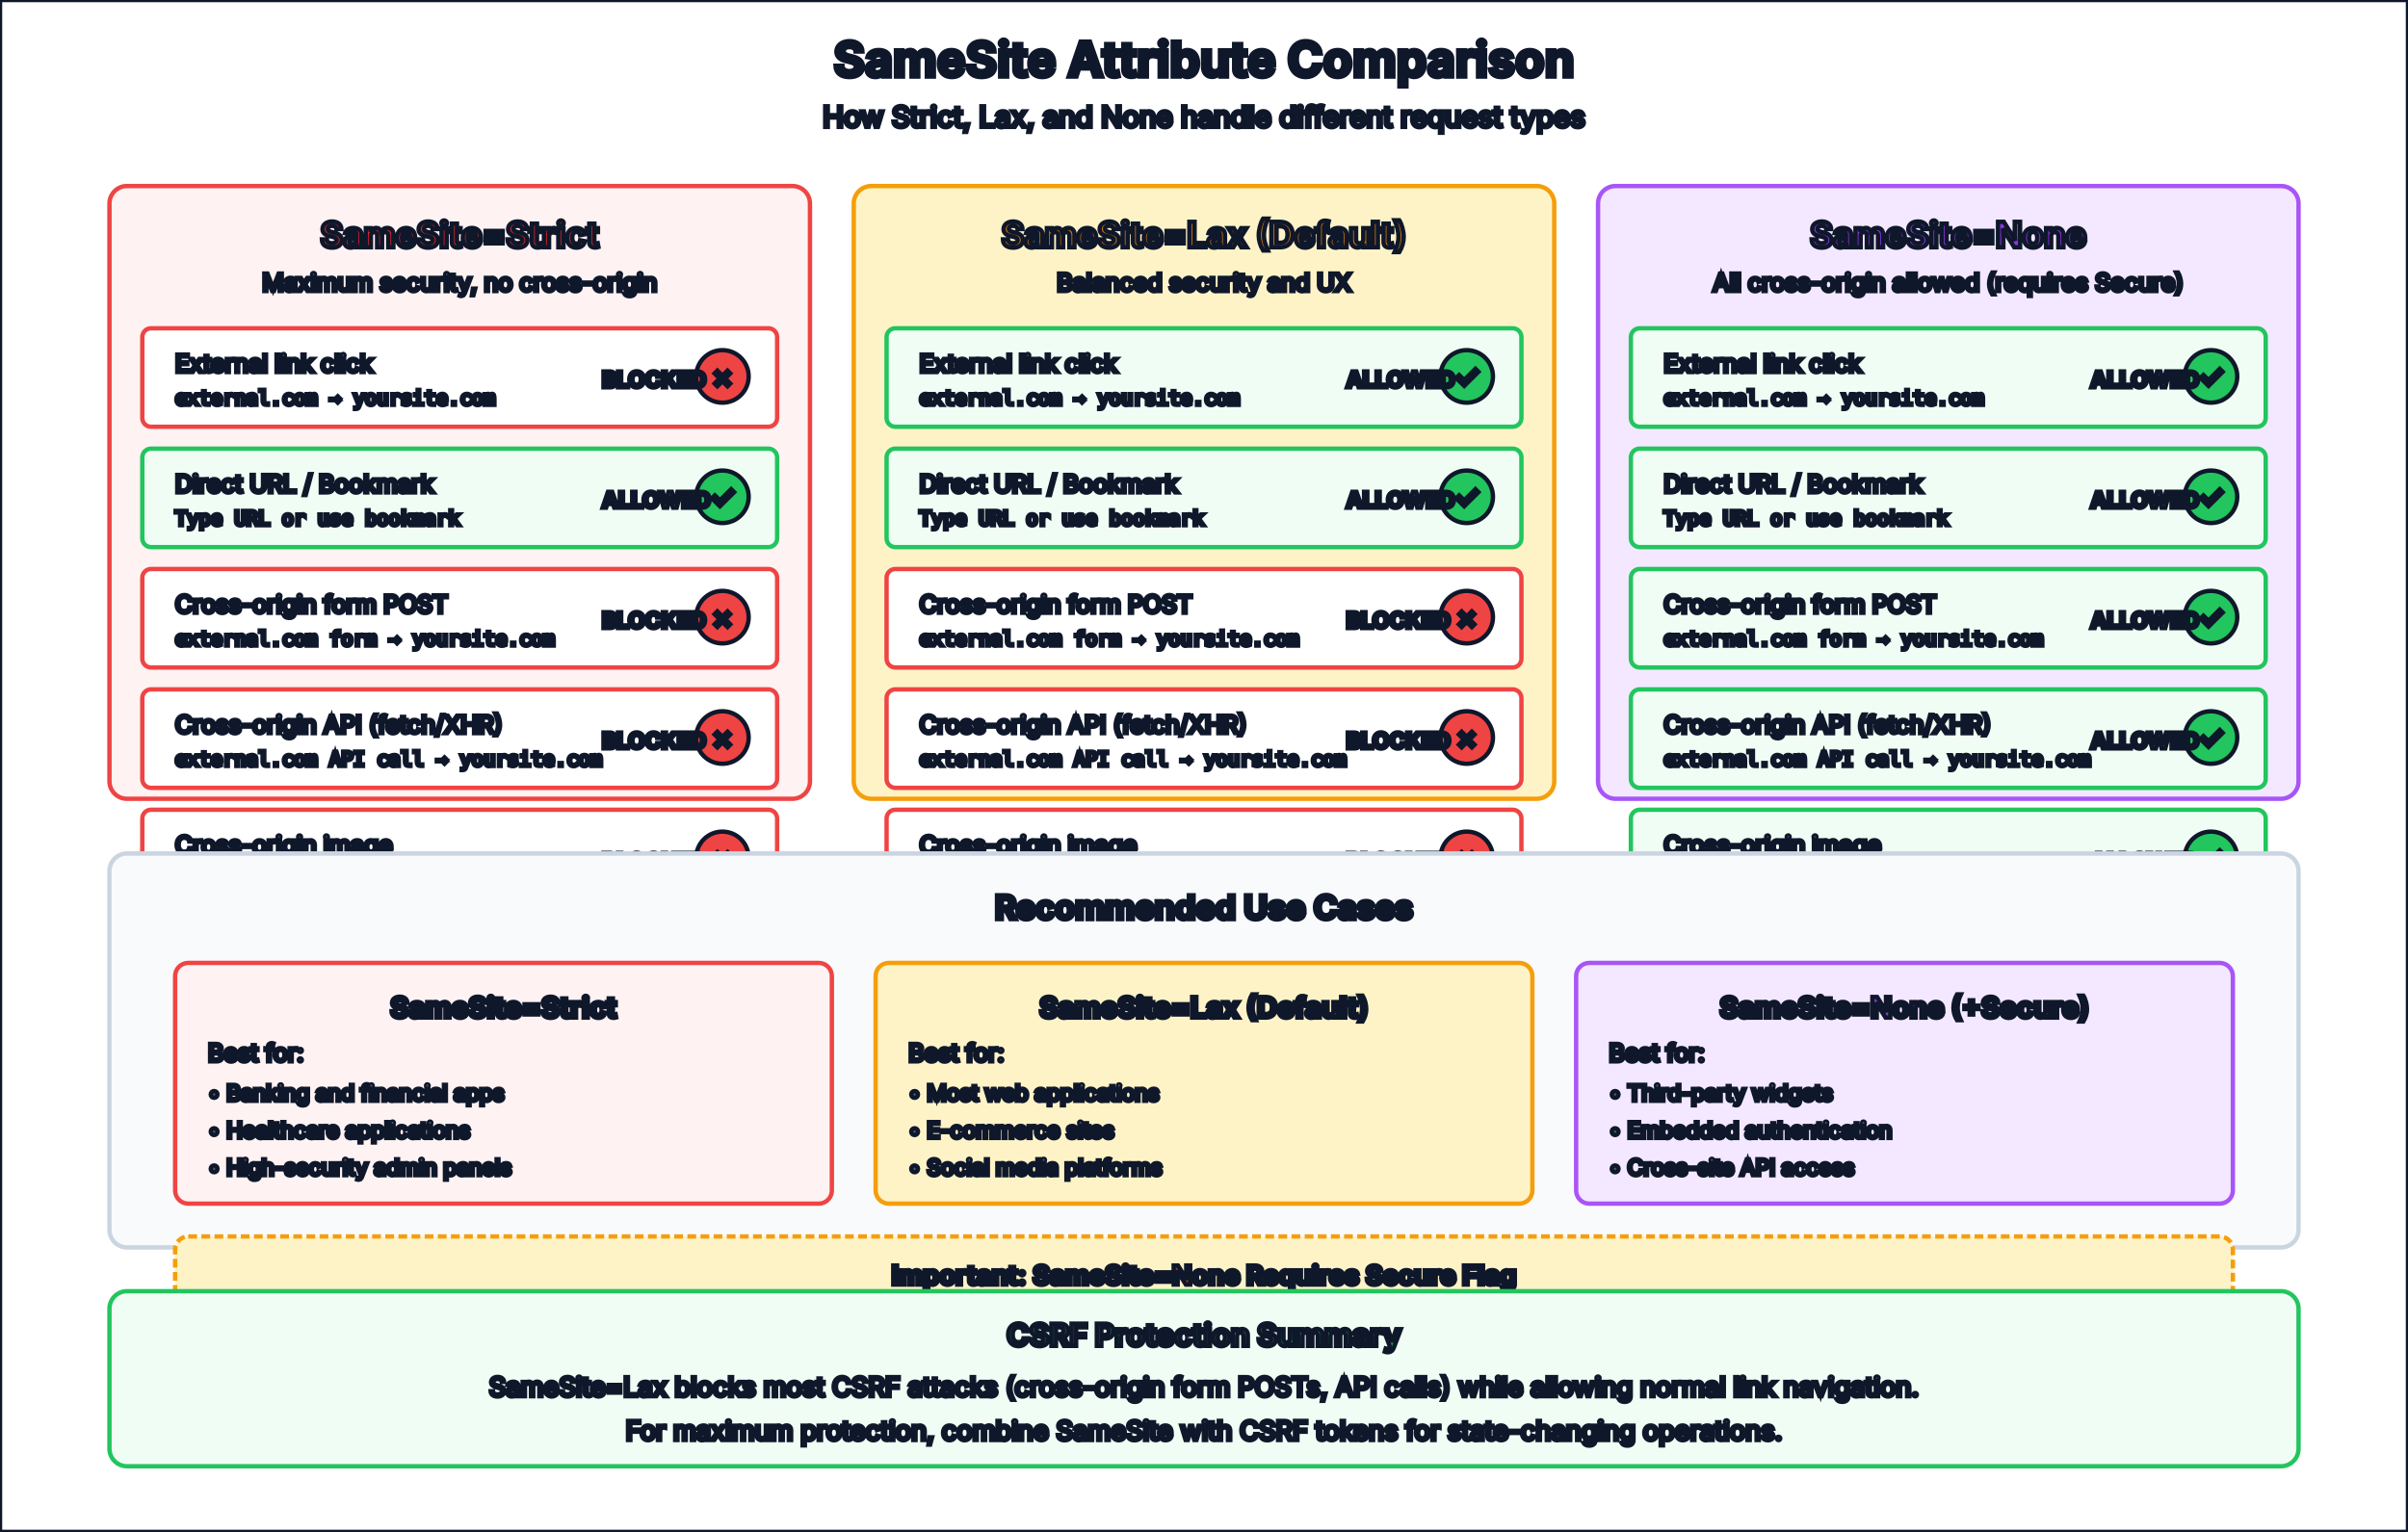
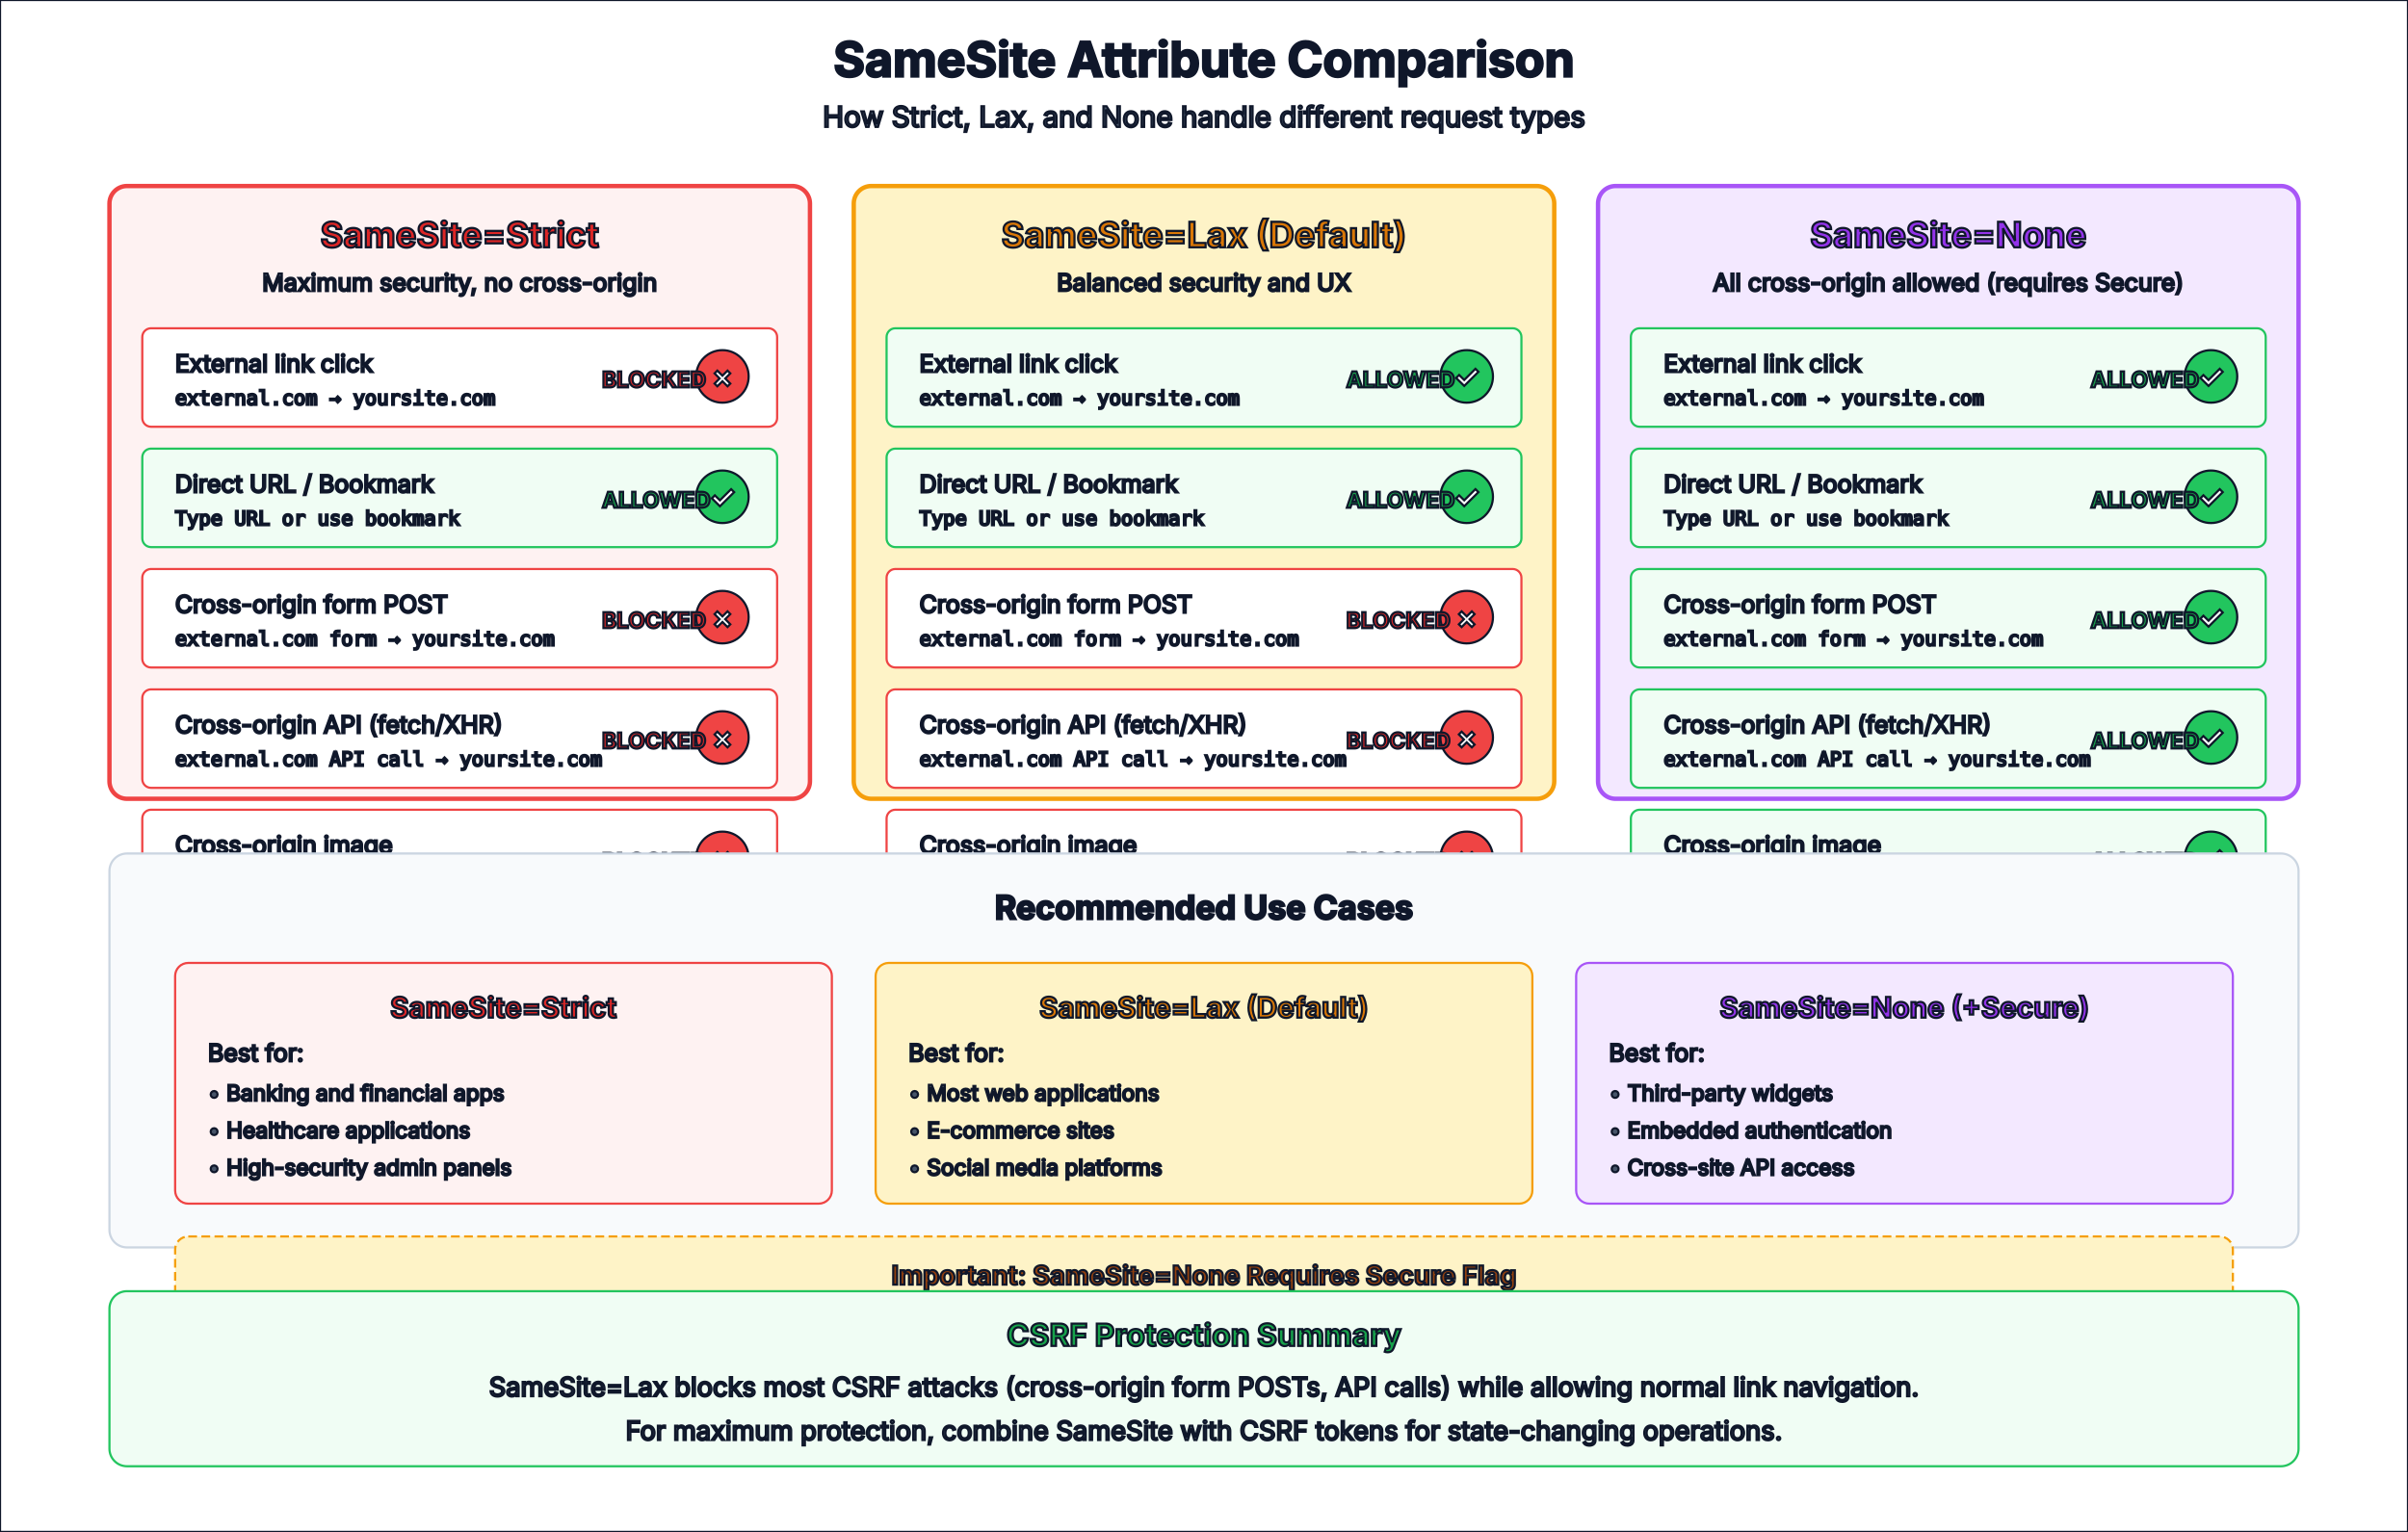
- <svg xmlns="http://www.w3.org/2000/svg" viewBox="0 0 1100 700" fill="none" stroke="#0f172a" stroke-width="2">
+ <svg xmlns="http://www.w3.org/2000/svg" viewBox="0 0 1100 700" fill="none" stroke="#0f172a" stroke-width="1">
  <rect width="1100" height="700" fill="#ffffff" />
  <text x="550" y="35" text-anchor="middle" font-family="system-ui, -apple-system, sans-serif" font-size="22" font-weight="bold" fill="#0f172a">SameSite Attribute Comparison</text>
  <text x="550" y="58" text-anchor="middle" font-family="system-ui, -apple-system, sans-serif" font-size="13" font-weight="400" fill="#475569">How Strict, Lax, and None handle different request types</text>
  <g transform="translate(50, 85)">
    <rect x="0" y="0" width="320" height="280" rx="8" fill="#fef2f2" stroke="#ef4444" stroke-width="2" />
    <text x="160" y="28" text-anchor="middle" font-family="system-ui, -apple-system, sans-serif" font-size="16" font-weight="bold" fill="#dc2626">SameSite=Strict</text>
    <text x="160" y="48" text-anchor="middle" font-family="system-ui, -apple-system, sans-serif" font-size="11" fill="#475569">Maximum security, no cross-origin</text>
    <g transform="translate(15, 65)">
      <rect x="0" y="0" width="290" height="45" rx="4" fill="#ffffff" stroke="#ef4444" />
      <text x="15" y="20" font-family="system-ui, -apple-system, sans-serif" font-size="11" fill="#475569">External link click</text>
      <text x="15" y="35" font-family="monospace" font-size="9" fill="#475569">external.com → yoursite.com</text>
      <circle cx="265" cy="22" r="12" fill="#ef4444" />
      <text x="265" y="27" text-anchor="middle" font-family="system-ui, -apple-system, sans-serif" font-size="14" font-weight="bold" fill="#ffffff">×</text>
      <text x="210" y="27" font-family="system-ui, -apple-system, sans-serif" font-size="10" font-weight="bold" fill="#dc2626">BLOCKED</text>
      <rect x="0" y="55" width="290" height="45" rx="4" fill="#f0fdf4" stroke="#22c55e" />
      <text x="15" y="75" font-family="system-ui, -apple-system, sans-serif" font-size="11" fill="#475569">Direct URL / Bookmark</text>
      <text x="15" y="90" font-family="monospace" font-size="9" fill="#475569">Type URL or use bookmark</text>
      <circle cx="265" cy="77" r="12" fill="#22c55e" />
      <text x="265" y="82" text-anchor="middle" font-family="system-ui, -apple-system, sans-serif" font-size="14" font-weight="bold" fill="#ffffff">✓</text>
      <text x="210" y="82" font-family="system-ui, -apple-system, sans-serif" font-size="10" font-weight="bold" fill="#16a34a">ALLOWED</text>
      <rect x="0" y="110" width="290" height="45" rx="4" fill="#ffffff" stroke="#ef4444" />
      <text x="15" y="130" font-family="system-ui, -apple-system, sans-serif" font-size="11" fill="#475569">Cross-origin form POST</text>
      <text x="15" y="145" font-family="monospace" font-size="9" fill="#475569">external.com form → yoursite.com</text>
      <circle cx="265" cy="132" r="12" fill="#ef4444" />
      <text x="265" y="137" text-anchor="middle" font-family="system-ui, -apple-system, sans-serif" font-size="14" font-weight="bold" fill="#ffffff">×</text>
      <text x="210" y="137" font-family="system-ui, -apple-system, sans-serif" font-size="10" font-weight="bold" fill="#dc2626">BLOCKED</text>
      <rect x="0" y="165" width="290" height="45" rx="4" fill="#ffffff" stroke="#ef4444" />
      <text x="15" y="185" font-family="system-ui, -apple-system, sans-serif" font-size="11" fill="#475569">Cross-origin API (fetch/XHR)</text>
      <text x="15" y="200" font-family="monospace" font-size="9" fill="#475569">external.com API call → yoursite.com</text>
      <circle cx="265" cy="187" r="12" fill="#ef4444" />
      <text x="265" y="192" text-anchor="middle" font-family="system-ui, -apple-system, sans-serif" font-size="14" font-weight="bold" fill="#ffffff">×</text>
      <text x="210" y="192" font-family="system-ui, -apple-system, sans-serif" font-size="10" font-weight="bold" fill="#dc2626">BLOCKED</text>
      <rect x="0" y="220" width="290" height="45" rx="4" fill="#ffffff" stroke="#ef4444" />
      <text x="15" y="240" font-family="system-ui, -apple-system, sans-serif" font-size="11" fill="#475569">Cross-origin image</text>
      <text x="15" y="255" font-family="monospace" font-size="9" fill="#475569">&amp;lt;img src="yoursite.com/img"&amp;gt;</text>
      <circle cx="265" cy="242" r="12" fill="#ef4444" />
      <text x="265" y="247" text-anchor="middle" font-family="system-ui, -apple-system, sans-serif" font-size="14" font-weight="bold" fill="#ffffff">×</text>
      <text x="210" y="247" font-family="system-ui, -apple-system, sans-serif" font-size="10" font-weight="bold" fill="#dc2626">BLOCKED</text>
    </g>
  </g>
  <g transform="translate(390, 85)">
    <rect x="0" y="0" width="320" height="280" rx="8" fill="#fef3c7" stroke="#f59e0b" stroke-width="2" />
    <text x="160" y="28" text-anchor="middle" font-family="system-ui, -apple-system, sans-serif" font-size="16" font-weight="bold" fill="#d97706">SameSite=Lax (Default)</text>
    <text x="160" y="48" text-anchor="middle" font-family="system-ui, -apple-system, sans-serif" font-size="11" fill="#475569">Balanced security and UX</text>
    <g transform="translate(15, 65)">
      <rect x="0" y="0" width="290" height="45" rx="4" fill="#f0fdf4" stroke="#22c55e" />
      <text x="15" y="20" font-family="system-ui, -apple-system, sans-serif" font-size="11" fill="#475569">External link click</text>
      <text x="15" y="35" font-family="monospace" font-size="9" fill="#475569">external.com → yoursite.com</text>
      <circle cx="265" cy="22" r="12" fill="#22c55e" />
      <text x="265" y="27" text-anchor="middle" font-family="system-ui, -apple-system, sans-serif" font-size="14" font-weight="bold" fill="#ffffff">✓</text>
      <text x="210" y="27" font-family="system-ui, -apple-system, sans-serif" font-size="10" font-weight="bold" fill="#16a34a">ALLOWED</text>
      <rect x="0" y="55" width="290" height="45" rx="4" fill="#f0fdf4" stroke="#22c55e" />
      <text x="15" y="75" font-family="system-ui, -apple-system, sans-serif" font-size="11" fill="#475569">Direct URL / Bookmark</text>
      <text x="15" y="90" font-family="monospace" font-size="9" fill="#475569">Type URL or use bookmark</text>
      <circle cx="265" cy="77" r="12" fill="#22c55e" />
      <text x="265" y="82" text-anchor="middle" font-family="system-ui, -apple-system, sans-serif" font-size="14" font-weight="bold" fill="#ffffff">✓</text>
      <text x="210" y="82" font-family="system-ui, -apple-system, sans-serif" font-size="10" font-weight="bold" fill="#16a34a">ALLOWED</text>
      <rect x="0" y="110" width="290" height="45" rx="4" fill="#ffffff" stroke="#ef4444" />
      <text x="15" y="130" font-family="system-ui, -apple-system, sans-serif" font-size="11" fill="#475569">Cross-origin form POST</text>
      <text x="15" y="145" font-family="monospace" font-size="9" fill="#475569">external.com form → yoursite.com</text>
      <circle cx="265" cy="132" r="12" fill="#ef4444" />
      <text x="265" y="137" text-anchor="middle" font-family="system-ui, -apple-system, sans-serif" font-size="14" font-weight="bold" fill="#ffffff">×</text>
      <text x="210" y="137" font-family="system-ui, -apple-system, sans-serif" font-size="10" font-weight="bold" fill="#dc2626">BLOCKED</text>
      <rect x="0" y="165" width="290" height="45" rx="4" fill="#ffffff" stroke="#ef4444" />
      <text x="15" y="185" font-family="system-ui, -apple-system, sans-serif" font-size="11" fill="#475569">Cross-origin API (fetch/XHR)</text>
      <text x="15" y="200" font-family="monospace" font-size="9" fill="#475569">external.com API call → yoursite.com</text>
      <circle cx="265" cy="187" r="12" fill="#ef4444" />
      <text x="265" y="192" text-anchor="middle" font-family="system-ui, -apple-system, sans-serif" font-size="14" font-weight="bold" fill="#ffffff">×</text>
      <text x="210" y="192" font-family="system-ui, -apple-system, sans-serif" font-size="10" font-weight="bold" fill="#dc2626">BLOCKED</text>
      <rect x="0" y="220" width="290" height="45" rx="4" fill="#ffffff" stroke="#ef4444" />
      <text x="15" y="240" font-family="system-ui, -apple-system, sans-serif" font-size="11" fill="#475569">Cross-origin image</text>
      <text x="15" y="255" font-family="monospace" font-size="9" fill="#475569">&amp;lt;img src="yoursite.com/img"&amp;gt;</text>
      <circle cx="265" cy="242" r="12" fill="#ef4444" />
      <text x="265" y="247" text-anchor="middle" font-family="system-ui, -apple-system, sans-serif" font-size="14" font-weight="bold" fill="#ffffff">×</text>
      <text x="210" y="247" font-family="system-ui, -apple-system, sans-serif" font-size="10" font-weight="bold" fill="#dc2626">BLOCKED</text>
    </g>
  </g>
  <g transform="translate(730, 85)">
    <rect x="0" y="0" width="320" height="280" rx="8" fill="#f3e8ff" stroke="#a855f7" stroke-width="2" />
    <text x="160" y="28" text-anchor="middle" font-family="system-ui, -apple-system, sans-serif" font-size="16" font-weight="bold" fill="#9333ea">SameSite=None</text>
    <text x="160" y="48" text-anchor="middle" font-family="system-ui, -apple-system, sans-serif" font-size="11" fill="#475569">All cross-origin allowed (requires Secure)</text>
    <g transform="translate(15, 65)">
      <rect x="0" y="0" width="290" height="45" rx="4" fill="#f0fdf4" stroke="#22c55e" />
      <text x="15" y="20" font-family="system-ui, -apple-system, sans-serif" font-size="11" fill="#475569">External link click</text>
      <text x="15" y="35" font-family="monospace" font-size="9" fill="#475569">external.com → yoursite.com</text>
      <circle cx="265" cy="22" r="12" fill="#22c55e" />
      <text x="265" y="27" text-anchor="middle" font-family="system-ui, -apple-system, sans-serif" font-size="14" font-weight="bold" fill="#ffffff">✓</text>
      <text x="210" y="27" font-family="system-ui, -apple-system, sans-serif" font-size="10" font-weight="bold" fill="#16a34a">ALLOWED</text>
      <rect x="0" y="55" width="290" height="45" rx="4" fill="#f0fdf4" stroke="#22c55e" />
      <text x="15" y="75" font-family="system-ui, -apple-system, sans-serif" font-size="11" fill="#475569">Direct URL / Bookmark</text>
      <text x="15" y="90" font-family="monospace" font-size="9" fill="#475569">Type URL or use bookmark</text>
      <circle cx="265" cy="77" r="12" fill="#22c55e" />
      <text x="265" y="82" text-anchor="middle" font-family="system-ui, -apple-system, sans-serif" font-size="14" font-weight="bold" fill="#ffffff">✓</text>
      <text x="210" y="82" font-family="system-ui, -apple-system, sans-serif" font-size="10" font-weight="bold" fill="#16a34a">ALLOWED</text>
      <rect x="0" y="110" width="290" height="45" rx="4" fill="#f0fdf4" stroke="#22c55e" />
      <text x="15" y="130" font-family="system-ui, -apple-system, sans-serif" font-size="11" fill="#475569">Cross-origin form POST</text>
      <text x="15" y="145" font-family="monospace" font-size="9" fill="#475569">external.com form → yoursite.com</text>
      <circle cx="265" cy="132" r="12" fill="#22c55e" />
      <text x="265" y="137" text-anchor="middle" font-family="system-ui, -apple-system, sans-serif" font-size="14" font-weight="bold" fill="#ffffff">✓</text>
      <text x="210" y="137" font-family="system-ui, -apple-system, sans-serif" font-size="10" font-weight="bold" fill="#16a34a">ALLOWED</text>
      <rect x="0" y="165" width="290" height="45" rx="4" fill="#f0fdf4" stroke="#22c55e" />
      <text x="15" y="185" font-family="system-ui, -apple-system, sans-serif" font-size="11" fill="#475569">Cross-origin API (fetch/XHR)</text>
      <text x="15" y="200" font-family="monospace" font-size="9" fill="#475569">external.com API call → yoursite.com</text>
      <circle cx="265" cy="187" r="12" fill="#22c55e" />
      <text x="265" y="192" text-anchor="middle" font-family="system-ui, -apple-system, sans-serif" font-size="14" font-weight="bold" fill="#ffffff">✓</text>
      <text x="210" y="192" font-family="system-ui, -apple-system, sans-serif" font-size="10" font-weight="bold" fill="#16a34a">ALLOWED</text>
      <rect x="0" y="220" width="290" height="45" rx="4" fill="#f0fdf4" stroke="#22c55e" />
      <text x="15" y="240" font-family="system-ui, -apple-system, sans-serif" font-size="11" fill="#475569">Cross-origin image</text>
      <text x="15" y="255" font-family="monospace" font-size="9" fill="#475569">&amp;lt;img src="yoursite.com/img"&amp;gt;</text>
      <circle cx="265" cy="242" r="12" fill="#22c55e" />
      <text x="265" y="247" text-anchor="middle" font-family="system-ui, -apple-system, sans-serif" font-size="14" font-weight="bold" fill="#ffffff">✓</text>
      <text x="210" y="247" font-family="system-ui, -apple-system, sans-serif" font-size="10" font-weight="bold" fill="#16a34a">ALLOWED</text>
    </g>
  </g>
  <g transform="translate(50, 390)">
    <rect x="0" y="0" width="1000" height="180" rx="8" fill="#f8fafc" stroke="#cbd5e1" />
    <text x="500" y="30" text-anchor="middle" font-family="system-ui, -apple-system, sans-serif" font-size="15" font-weight="bold" fill="#0f172a">Recommended Use Cases</text>
    <g transform="translate(30, 50)">
      <rect x="0" y="0" width="300" height="110" rx="6" fill="#fef2f2" stroke="#ef4444" />
      <text x="150" y="25" text-anchor="middle" font-family="system-ui, -apple-system, sans-serif" font-size="13" font-weight="bold" fill="#dc2626">SameSite=Strict</text>
      <text x="15" y="45" font-family="system-ui, -apple-system, sans-serif" font-size="11" fill="#475569">Best for:</text>
      <text x="15" y="63" font-family="system-ui, -apple-system, sans-serif" font-size="10" fill="#475569">• Banking and financial apps</text>
      <text x="15" y="80" font-family="system-ui, -apple-system, sans-serif" font-size="10" fill="#475569">• Healthcare applications</text>
      <text x="15" y="97" font-family="system-ui, -apple-system, sans-serif" font-size="10" fill="#475569">• High-security admin panels</text>
    </g>
    <g transform="translate(350, 50)">
      <rect x="0" y="0" width="300" height="110" rx="6" fill="#fef3c7" stroke="#f59e0b" />
      <text x="150" y="25" text-anchor="middle" font-family="system-ui, -apple-system, sans-serif" font-size="13" font-weight="bold" fill="#d97706">SameSite=Lax (Default)</text>
      <text x="15" y="45" font-family="system-ui, -apple-system, sans-serif" font-size="11" fill="#475569">Best for:</text>
      <text x="15" y="63" font-family="system-ui, -apple-system, sans-serif" font-size="10" fill="#475569">• Most web applications</text>
      <text x="15" y="80" font-family="system-ui, -apple-system, sans-serif" font-size="10" fill="#475569">• E-commerce sites</text>
      <text x="15" y="97" font-family="system-ui, -apple-system, sans-serif" font-size="10" fill="#475569">• Social media platforms</text>
    </g>
    <g transform="translate(670, 50)">
      <rect x="0" y="0" width="300" height="110" rx="6" fill="#f3e8ff" stroke="#a855f7" />
      <text x="150" y="25" text-anchor="middle" font-family="system-ui, -apple-system, sans-serif" font-size="13" font-weight="bold" fill="#9333ea">SameSite=None (+Secure)</text>
      <text x="15" y="45" font-family="system-ui, -apple-system, sans-serif" font-size="11" fill="#475569">Best for:</text>
      <text x="15" y="63" font-family="system-ui, -apple-system, sans-serif" font-size="10" fill="#475569">• Third-party widgets</text>
      <text x="15" y="80" font-family="system-ui, -apple-system, sans-serif" font-size="10" fill="#475569">• Embedded authentication</text>
      <text x="15" y="97" font-family="system-ui, -apple-system, sans-serif" font-size="10" fill="#475569">• Cross-site API access</text>
    </g>
    <g transform="translate(30, 175)">
      <rect x="0" y="0" width="940" height="40" rx="6" fill="#fef3c7" stroke="#f59e0b" stroke-dasharray="4,2" />
      <text x="470" y="22" text-anchor="middle" font-family="system-ui, -apple-system, sans-serif" font-size="12" font-weight="bold" fill="#92400e">Important: SameSite=None Requires Secure Flag</text>
      <text x="470" y="37" text-anchor="middle" font-family="system-ui, -apple-system, sans-serif" font-size="11" fill="#475569">Modern browsers (Chrome 80+, Firefox 80+, Safari 13.1+) reject SameSite=None cookies without the Secure attribute.</text>
    </g>
  </g>
  <g transform="translate(50, 590)">
    <rect x="0" y="0" width="1000" height="80" rx="8" fill="#f0fdf4" stroke="#22c55e" />
    <text x="500" y="25" text-anchor="middle" font-family="system-ui, -apple-system, sans-serif" font-size="14" font-weight="bold" fill="#16a34a">CSRF Protection Summary</text>
    <text x="500" y="48" text-anchor="middle" font-family="system-ui, -apple-system, sans-serif" font-size="12" fill="#475569">SameSite=Lax blocks most CSRF attacks (cross-origin form POSTs, API calls) while allowing normal link navigation.</text>
    <text x="500" y="68" text-anchor="middle" font-family="system-ui, -apple-system, sans-serif" font-size="12" fill="#475569">For maximum protection, combine SameSite with CSRF tokens for state-changing operations.</text>
  </g>
</svg>
